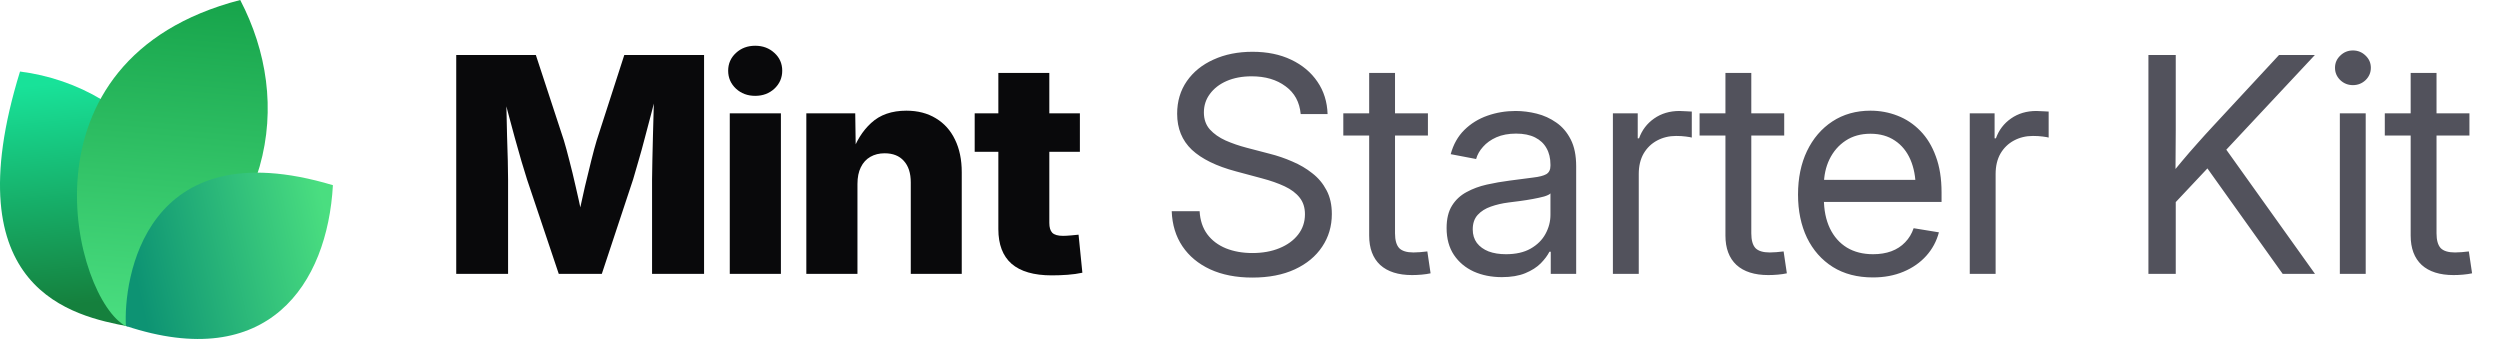
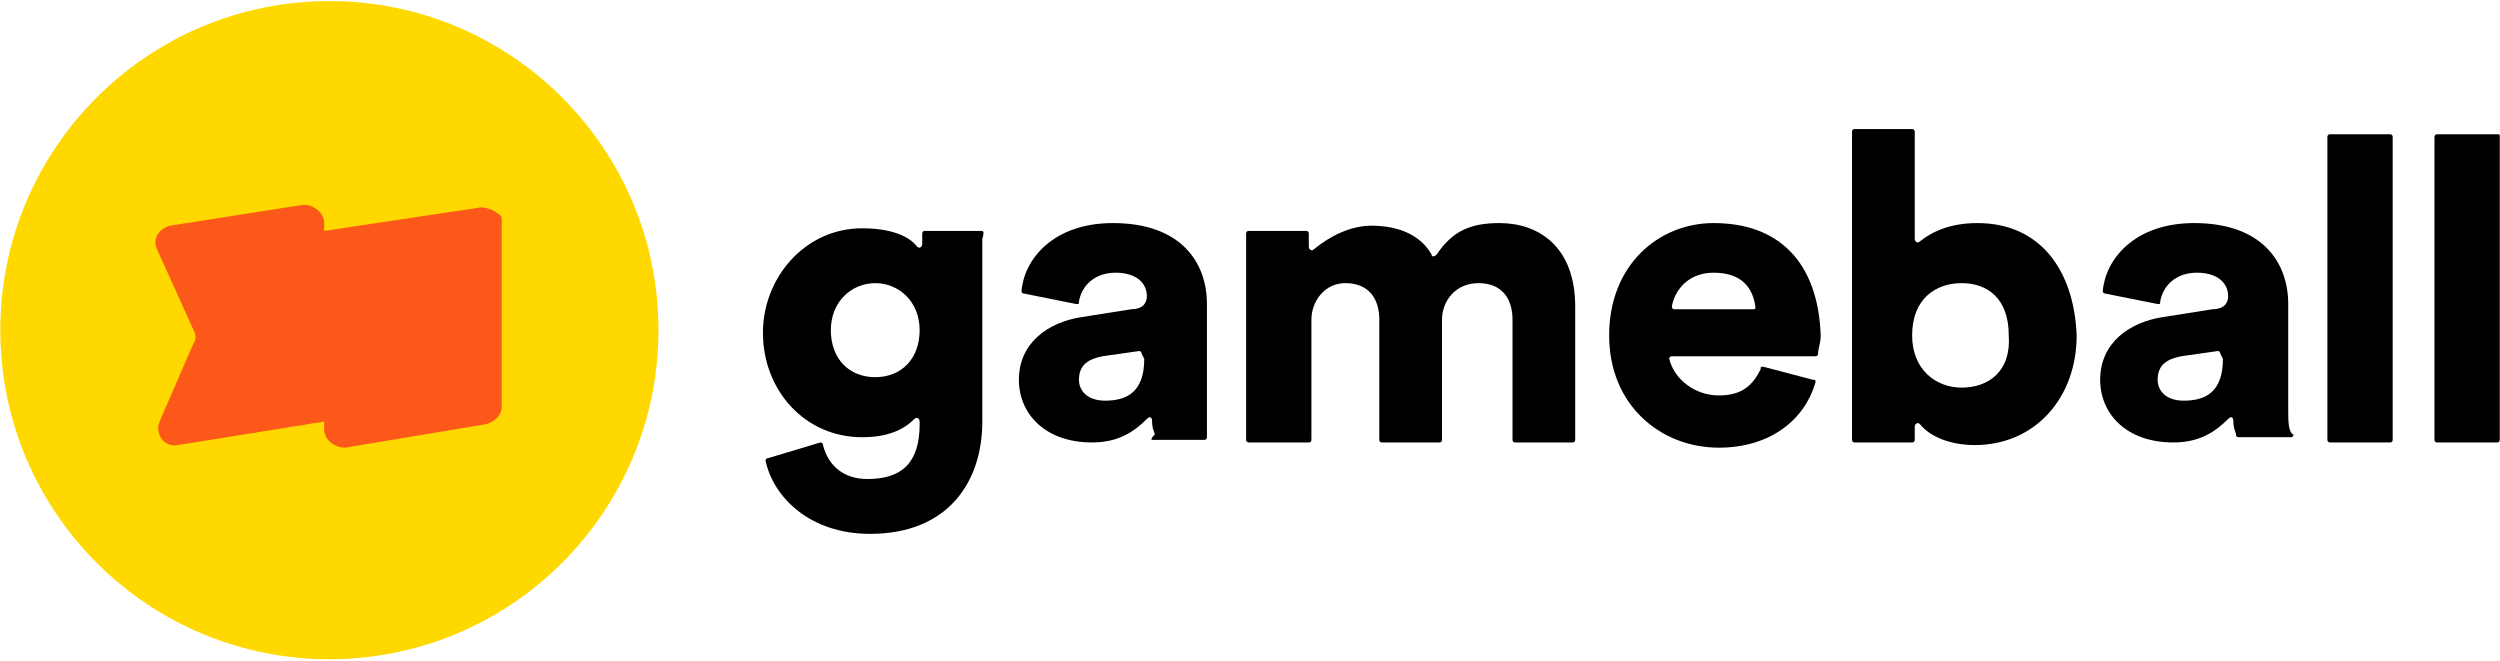
- <svg xmlns="http://www.w3.org/2000/svg" width="177" height="24" viewBox="0 0 177 24" fill="none">
-   <path d="M9.061 23.108C5.268 22.377 -3.391 20.627 1.417 5.064C9.634 6.099 16.973 14.064 9.061 23.108Z" fill="url(#paint0_linear_17557_2020)" />
-   <path d="M8.919 23.094C5.276 21.222 0.784 4.209 17.007 0C20.757 7.193 19.621 16.545 8.919 23.094Z" fill="url(#paint1_linear_17557_2020)" />
-   <path d="M8.914 23.079C8.735 19.882 10.159 9.085 23.57 13.111C23.181 20.123 18.984 26.418 8.914 23.079Z" fill="url(#paint2_linear_17557_2020)" />
-   <path d="M32.301 19.392V3.894H37.938L39.925 9.948C40.036 10.315 40.164 10.787 40.31 11.362C40.462 11.938 40.611 12.552 40.757 13.204C40.91 13.855 41.048 14.483 41.173 15.086C41.305 15.682 41.412 16.192 41.495 16.615H40.695C40.771 16.192 40.871 15.682 40.996 15.086C41.128 14.49 41.267 13.866 41.412 13.214C41.565 12.562 41.714 11.948 41.86 11.373C42.005 10.79 42.133 10.315 42.244 9.948L44.2 3.894H49.848V19.392H46.166V12.704C46.166 12.357 46.173 11.917 46.187 11.383C46.2 10.849 46.214 10.27 46.228 9.646C46.249 9.022 46.266 8.391 46.28 7.753C46.301 7.115 46.311 6.519 46.311 5.964H46.623C46.485 6.561 46.332 7.181 46.166 7.826C45.999 8.471 45.833 9.102 45.666 9.719C45.507 10.336 45.351 10.901 45.198 11.414C45.053 11.928 44.928 12.357 44.824 12.704L42.608 19.392H39.561L37.314 12.704C37.203 12.357 37.072 11.928 36.919 11.414C36.773 10.901 36.614 10.34 36.441 9.729C36.274 9.112 36.104 8.481 35.931 7.836C35.764 7.192 35.608 6.567 35.463 5.964H35.827C35.834 6.512 35.844 7.105 35.858 7.743C35.872 8.374 35.886 9.005 35.9 9.636C35.92 10.26 35.938 10.839 35.952 11.373C35.965 11.907 35.972 12.351 35.972 12.704V19.392H32.301ZM51.668 19.392V8.024H55.288V19.392H51.668ZM53.468 6.786C52.927 6.786 52.473 6.616 52.105 6.276C51.738 5.93 51.554 5.507 51.554 5.007C51.554 4.508 51.738 4.088 52.105 3.749C52.473 3.409 52.927 3.239 53.468 3.239C54.009 3.239 54.463 3.409 54.83 3.749C55.198 4.082 55.382 4.501 55.382 5.007C55.382 5.507 55.198 5.93 54.83 6.276C54.463 6.616 54.009 6.786 53.468 6.786ZM60.708 13.027V19.392H57.088V8.024H60.551L60.593 10.967H60.281C60.593 10.024 61.061 9.268 61.685 8.7C62.309 8.124 63.138 7.836 64.171 7.836C64.975 7.836 65.672 8.017 66.262 8.377C66.851 8.731 67.302 9.234 67.614 9.885C67.933 10.537 68.092 11.307 68.092 12.194V19.392H64.483V12.912C64.483 12.26 64.32 11.754 63.994 11.394C63.675 11.033 63.221 10.853 62.632 10.853C62.25 10.853 61.914 10.936 61.623 11.102C61.332 11.269 61.106 11.515 60.947 11.841C60.787 12.16 60.708 12.555 60.708 13.027ZM76.456 8.024V10.749H69.008V8.024H76.456ZM70.683 5.163H74.292V15.783C74.292 16.102 74.361 16.334 74.5 16.48C74.646 16.625 74.899 16.698 75.259 16.698C75.405 16.698 75.596 16.688 75.831 16.667C76.074 16.646 76.251 16.629 76.362 16.615L76.632 19.309C76.313 19.378 75.963 19.427 75.582 19.455C75.207 19.482 74.836 19.496 74.469 19.496C73.2 19.496 72.25 19.222 71.619 18.674C70.995 18.127 70.683 17.308 70.683 16.22V5.163Z" fill="#09090B" />
-   <path d="M88.667 19.652C87.523 19.652 86.528 19.458 85.682 19.07C84.843 18.681 84.188 18.137 83.716 17.437C83.245 16.736 82.992 15.908 82.957 14.951H84.933C84.968 15.596 85.148 16.14 85.474 16.584C85.8 17.021 86.24 17.354 86.795 17.582C87.35 17.804 87.974 17.915 88.667 17.915C89.388 17.915 90.026 17.801 90.581 17.572C91.143 17.343 91.583 17.024 91.902 16.615C92.228 16.199 92.391 15.717 92.391 15.169C92.391 14.698 92.266 14.306 92.017 13.994C91.767 13.675 91.413 13.408 90.956 13.193C90.498 12.978 89.954 12.787 89.323 12.621L87.502 12.132C86.123 11.765 85.082 11.255 84.382 10.603C83.689 9.944 83.342 9.095 83.342 8.055C83.342 7.174 83.571 6.404 84.028 5.746C84.486 5.087 85.117 4.577 85.921 4.217C86.726 3.849 87.645 3.666 88.678 3.666C89.718 3.666 90.63 3.853 91.413 4.227C92.204 4.602 92.824 5.122 93.275 5.787C93.726 6.446 93.965 7.209 93.993 8.076H92.089C92.013 7.23 91.656 6.574 91.018 6.11C90.387 5.638 89.586 5.403 88.615 5.403C87.95 5.403 87.36 5.513 86.847 5.735C86.341 5.957 85.946 6.262 85.661 6.651C85.377 7.032 85.235 7.469 85.235 7.961C85.235 8.447 85.377 8.849 85.661 9.168C85.946 9.48 86.317 9.74 86.774 9.948C87.232 10.149 87.724 10.319 88.251 10.457L89.884 10.884C90.439 11.023 90.977 11.206 91.496 11.435C92.023 11.657 92.495 11.934 92.911 12.267C93.334 12.593 93.67 12.995 93.92 13.474C94.17 13.945 94.294 14.504 94.294 15.149C94.294 16.015 94.066 16.788 93.608 17.468C93.157 18.148 92.512 18.681 91.673 19.07C90.834 19.458 89.832 19.652 88.667 19.652ZM101.097 8.024V9.594H95.106V8.024H101.097ZM96.937 5.163H98.767V16.521C98.767 17 98.865 17.347 99.059 17.562C99.26 17.77 99.6 17.874 100.078 17.874C100.21 17.874 100.366 17.867 100.546 17.853C100.733 17.832 100.903 17.815 101.056 17.801L101.285 19.351C101.097 19.392 100.886 19.423 100.65 19.444C100.414 19.465 100.189 19.475 99.974 19.475C98.996 19.475 98.244 19.236 97.717 18.758C97.197 18.272 96.937 17.579 96.937 16.677V5.163ZM106.33 19.621C105.595 19.621 104.932 19.489 104.343 19.226C103.754 18.955 103.285 18.564 102.939 18.05C102.592 17.53 102.419 16.896 102.419 16.147C102.419 15.495 102.547 14.965 102.804 14.556C103.06 14.146 103.403 13.828 103.833 13.599C104.263 13.363 104.742 13.186 105.269 13.068C105.796 12.95 106.333 12.857 106.881 12.787C107.574 12.69 108.132 12.617 108.555 12.569C108.978 12.52 109.287 12.441 109.481 12.33C109.675 12.212 109.772 12.014 109.772 11.737V11.654C109.772 11.203 109.679 10.815 109.492 10.489C109.311 10.163 109.041 9.91 108.68 9.729C108.32 9.549 107.872 9.459 107.338 9.459C106.805 9.459 106.34 9.546 105.945 9.719C105.556 9.892 105.241 10.118 104.998 10.395C104.755 10.665 104.593 10.953 104.509 11.258L102.71 10.915C102.897 10.222 103.22 9.65 103.677 9.199C104.135 8.748 104.679 8.412 105.31 8.19C105.941 7.968 106.607 7.857 107.307 7.857C107.8 7.857 108.295 7.92 108.795 8.044C109.301 8.169 109.765 8.381 110.188 8.679C110.611 8.97 110.951 9.369 111.208 9.875C111.464 10.374 111.593 11.005 111.593 11.768V19.392H109.793V17.822H109.7C109.568 18.085 109.363 18.359 109.086 18.643C108.809 18.921 108.444 19.153 107.994 19.34C107.543 19.527 106.988 19.621 106.33 19.621ZM106.621 17.998C107.321 17.998 107.904 17.867 108.368 17.603C108.84 17.333 109.19 16.986 109.419 16.563C109.654 16.133 109.772 15.682 109.772 15.211V13.692C109.703 13.769 109.554 13.841 109.325 13.911C109.096 13.973 108.829 14.032 108.524 14.088C108.226 14.143 107.921 14.192 107.609 14.233C107.304 14.275 107.033 14.309 106.798 14.337C106.354 14.393 105.938 14.49 105.549 14.628C105.168 14.76 104.86 14.954 104.624 15.211C104.388 15.467 104.27 15.811 104.27 16.241C104.27 16.615 104.367 16.934 104.561 17.198C104.762 17.461 105.04 17.662 105.393 17.801C105.747 17.933 106.156 17.998 106.621 17.998ZM114.193 19.392V8.024H115.951V9.792H116.045C116.253 9.209 116.61 8.741 117.116 8.388C117.622 8.034 118.219 7.857 118.905 7.857C119.058 7.857 119.217 7.864 119.384 7.878C119.55 7.885 119.682 7.892 119.779 7.899V9.74C119.716 9.719 119.578 9.695 119.363 9.667C119.155 9.639 118.922 9.625 118.666 9.625C118.174 9.625 117.726 9.733 117.324 9.948C116.922 10.163 116.603 10.471 116.367 10.874C116.138 11.276 116.024 11.758 116.024 12.319V19.392H114.193ZM126.322 8.024V9.594H120.33V8.024H126.322ZM122.161 5.163H123.992V16.521C123.992 17 124.089 17.347 124.283 17.562C124.484 17.77 124.824 17.874 125.302 17.874C125.434 17.874 125.59 17.867 125.77 17.853C125.958 17.832 126.127 17.815 126.28 17.801L126.509 19.351C126.322 19.392 126.11 19.423 125.874 19.444C125.639 19.465 125.413 19.475 125.198 19.475C124.221 19.475 123.468 19.236 122.941 18.758C122.421 18.272 122.161 17.579 122.161 16.677V5.163ZM132.604 19.642C131.502 19.642 130.555 19.396 129.765 18.903C128.974 18.404 128.364 17.714 127.934 16.834C127.511 15.946 127.3 14.927 127.3 13.775C127.3 12.611 127.511 11.584 127.934 10.697C128.364 9.802 128.964 9.102 129.734 8.596C130.51 8.089 131.408 7.836 132.428 7.836C133.1 7.836 133.738 7.954 134.341 8.19C134.952 8.426 135.489 8.783 135.954 9.261C136.425 9.74 136.793 10.343 137.056 11.071C137.327 11.792 137.462 12.645 137.462 13.63V14.296H128.433V12.735H136.463L135.631 13.297C135.631 12.541 135.506 11.876 135.257 11.3C135.007 10.725 134.643 10.277 134.165 9.958C133.686 9.632 133.107 9.469 132.428 9.469C131.748 9.469 131.162 9.632 130.67 9.958C130.177 10.284 129.796 10.725 129.526 11.279C129.262 11.827 129.13 12.441 129.13 13.12V14.046C129.13 14.864 129.273 15.572 129.557 16.168C129.841 16.757 130.243 17.211 130.763 17.53C131.283 17.842 131.901 17.998 132.615 17.998C133.093 17.998 133.523 17.929 133.905 17.79C134.293 17.645 134.619 17.433 134.882 17.156C135.153 16.879 135.354 16.546 135.486 16.157L137.275 16.449C137.108 17.08 136.81 17.634 136.38 18.113C135.95 18.591 135.413 18.966 134.768 19.236C134.123 19.507 133.402 19.642 132.604 19.642ZM139.459 19.392V8.024H141.217V9.792H141.311C141.519 9.209 141.876 8.741 142.382 8.388C142.888 8.034 143.485 7.857 144.171 7.857C144.324 7.857 144.483 7.864 144.649 7.878C144.816 7.885 144.948 7.892 145.045 7.899V9.74C144.982 9.719 144.844 9.695 144.629 9.667C144.421 9.639 144.188 9.625 143.932 9.625C143.439 9.625 142.992 9.733 142.59 9.948C142.188 10.163 141.869 10.471 141.633 10.874C141.404 11.276 141.29 11.758 141.29 12.319V19.392H139.459ZM153.429 14.961V12.715C153.783 12.257 154.136 11.82 154.49 11.404C154.844 10.981 155.204 10.565 155.572 10.156C155.939 9.74 156.314 9.327 156.695 8.918L161.355 3.894H163.893L157.277 10.967H157.184L153.429 14.961ZM152.108 19.392V3.894H154.043V9.241L154.022 12.559L154.043 13.505V19.392H152.108ZM161.615 19.392L155.967 11.477L157.173 9.969L163.903 19.392H161.615ZM165.661 19.392V8.024H167.492V19.392H165.661ZM166.587 6.027C166.24 6.027 165.942 5.909 165.692 5.673C165.443 5.43 165.318 5.139 165.318 4.799C165.318 4.459 165.443 4.172 165.692 3.936C165.942 3.693 166.24 3.572 166.587 3.572C166.934 3.572 167.232 3.693 167.482 3.936C167.731 4.172 167.856 4.459 167.856 4.799C167.856 5.139 167.731 5.43 167.482 5.673C167.232 5.909 166.934 6.027 166.587 6.027ZM174.836 8.024V9.594H168.844V8.024H174.836ZM170.675 5.163H172.506V16.521C172.506 17 172.603 17.347 172.797 17.562C172.998 17.77 173.338 17.874 173.816 17.874C173.948 17.874 174.104 17.867 174.284 17.853C174.472 17.832 174.641 17.815 174.794 17.801L175.023 19.351C174.836 19.392 174.624 19.423 174.388 19.444C174.153 19.465 173.927 19.475 173.712 19.475C172.735 19.475 171.982 19.236 171.455 18.758C170.935 18.272 170.675 17.579 170.675 16.677V5.163Z" fill="#52525C" />
-   <defs>
-     <linearGradient id="paint0_linear_17557_2020" x1="3.776" y1="5.916" x2="5.232" y2="21.559" gradientUnits="userSpaceOnUse">
-       <stop stop-color="#18E299" />
-       <stop offset="1" stop-color="#15803D" />
-     </linearGradient>
-     <linearGradient id="paint1_linear_17557_2020" x1="12.171" y1="-0.718" x2="10.19" y2="22.983" gradientUnits="userSpaceOnUse">
-       <stop stop-color="#16A34A" />
-       <stop offset="1" stop-color="#4ADE80" />
-     </linearGradient>
-     <linearGradient id="paint2_linear_17557_2020" x1="23.133" y1="15.353" x2="9.338" y2="18.52" gradientUnits="userSpaceOnUse">
-       <stop stop-color="#4ADE80" />
-       <stop offset="1" stop-color="#0D9373" />
-     </linearGradient>
-   </defs>
+ <svg xmlns="http://www.w3.org/2000/svg" width="1965" height="519" viewBox="0 0 1965 519" fill="none">
+   <path d="M258.894 518.147C401.748 518.147 517.554 402.347 517.554 259.5C517.554 116.653 401.748 0.853 258.894 0.853C116.04 0.853 0.233 116.653 0.233 259.5C0.233 402.347 116.04 518.147 258.894 518.147Z" fill="#FFD800" />
+   <path d="M772.108 181.495H726.945C724.892 181.495 724.892 183.548 724.892 183.548V191.759C724.892 193.812 722.84 195.864 720.787 193.812C714.628 185.601 700.258 179.442 677.677 179.442C632.514 179.442 599.668 218.445 599.668 261.552C599.668 306.713 632.514 343.663 677.677 343.663C698.205 343.663 710.522 337.504 718.734 329.293C720.787 327.241 722.84 329.293 722.84 331.346V333.399C722.84 364.19 708.47 376.507 681.782 376.507C663.307 376.507 650.99 366.243 646.884 349.821C646.884 347.768 644.831 347.768 644.831 347.768L603.774 360.085C601.721 360.085 601.721 362.137 601.721 362.137C607.879 390.876 636.619 419.614 683.835 419.614C745.421 419.614 772.108 378.559 772.108 331.346V187.653C774.161 181.495 772.108 181.495 772.108 181.495ZM687.941 296.449C667.412 296.449 653.042 282.08 653.042 259.5C653.042 236.919 669.465 222.55 687.941 222.55C706.417 222.55 722.84 236.919 722.84 259.5C722.84 282.08 708.47 296.449 687.941 296.449Z" fill="black" />
+   <path d="M948.654 321.082V238.972C948.654 206.128 928.126 175.337 874.752 175.337C827.536 175.337 804.954 204.075 802.901 228.708C802.901 230.761 804.954 230.761 804.954 230.761L846.011 238.972C848.064 238.972 848.064 238.972 848.064 236.919C850.117 224.603 860.382 214.339 876.804 214.339C893.227 214.339 901.439 222.55 901.439 232.814C901.439 238.972 897.333 243.078 889.122 243.078L850.117 249.236C823.43 253.341 800.849 269.764 800.849 298.502C800.849 325.188 821.377 347.768 858.329 347.768C878.857 347.768 891.174 339.557 901.439 329.293C903.492 327.241 905.544 327.241 905.544 331.346C905.544 337.504 907.597 339.557 907.597 341.61C903.492 345.715 905.544 345.715 905.544 345.715H946.602C948.654 345.715 948.654 343.663 948.654 343.663C948.654 339.557 948.654 331.346 948.654 321.082ZM899.386 282.08C899.386 308.766 885.016 314.924 868.593 314.924C854.223 314.924 848.064 306.713 848.064 298.502C848.064 286.186 856.276 282.08 866.54 280.027L895.28 275.922C897.333 275.922 897.333 277.975 897.333 277.975L899.386 282.08Z" fill="black" />
+   <path d="M1178.57 175.337C1155.99 175.337 1141.62 181.495 1129.31 199.97C1127.25 202.023 1125.2 202.023 1125.2 199.97C1116.99 185.601 1100.57 177.39 1077.98 177.39C1061.56 177.39 1045.14 185.601 1032.82 195.864C1030.77 197.917 1028.72 195.864 1028.72 193.812V183.548C1028.72 181.495 1026.66 181.495 1026.66 181.495H981.5C979.447 181.495 979.447 183.548 979.447 183.548V345.715C979.447 347.768 981.5 347.768 981.5 347.768H1028.72C1030.77 347.768 1030.77 345.715 1030.77 345.715V251.289C1030.77 236.919 1041.03 222.55 1057.46 222.55C1075.93 222.55 1084.14 234.867 1084.14 251.289V345.715C1084.14 347.768 1086.2 347.768 1086.2 347.768H1131.36C1133.41 347.768 1133.41 345.715 1133.41 345.715V251.289C1133.41 236.919 1143.68 222.55 1162.15 222.55C1180.63 222.55 1188.84 234.867 1188.84 251.289V345.715C1188.84 347.768 1190.89 347.768 1190.89 347.768H1236.05C1238.11 347.768 1238.11 345.715 1238.11 345.715V241.025C1238.11 193.812 1209.37 175.337 1178.57 175.337Z" fill="black" />
+   <path d="M1346.91 175.337C1303.8 175.337 1264.79 208.181 1264.79 263.605C1264.79 319.03 1305.85 351.874 1351.01 351.874C1392.07 351.874 1418.76 329.293 1426.97 300.555C1426.97 298.502 1426.97 298.502 1424.92 298.502L1385.91 288.238C1383.86 288.238 1383.86 288.238 1383.86 290.291C1377.7 302.608 1369.49 310.819 1351.01 310.819C1332.54 310.819 1316.12 298.502 1312.01 282.08C1312.01 280.027 1314.06 280.027 1314.06 280.027H1426.97C1429.02 280.027 1429.02 277.975 1429.02 277.975C1429.02 273.869 1431.08 269.764 1431.08 263.605C1429.02 206.128 1398.23 175.337 1346.91 175.337ZM1377.7 243.078H1316.12C1314.06 243.078 1314.06 241.025 1314.06 241.025C1316.12 228.708 1326.38 214.339 1346.91 214.339C1369.49 214.339 1377.7 226.656 1379.75 241.025C1379.75 243.078 1379.75 243.078 1377.7 243.078Z" fill="black" />
+   <path d="M1554.25 175.337C1533.72 175.337 1519.35 181.495 1509.08 189.706C1507.03 191.759 1504.98 189.706 1504.98 187.654V103.491C1504.98 101.438 1502.93 101.438 1502.93 101.438H1457.76C1455.71 101.438 1455.71 103.491 1455.71 103.491V345.715C1455.71 347.768 1457.76 347.768 1457.76 347.768H1502.93C1504.98 347.768 1504.98 345.715 1504.98 345.715V335.452C1504.98 333.399 1507.03 331.346 1509.08 333.399C1517.3 343.663 1533.72 349.821 1552.19 349.821C1599.41 349.821 1632.26 312.871 1632.26 263.605C1630.2 212.287 1603.52 175.337 1554.25 175.337ZM1541.93 304.66C1521.4 304.66 1502.93 290.291 1502.93 263.605C1502.93 234.867 1521.4 222.55 1541.93 222.55C1562.46 222.55 1578.88 234.867 1578.88 263.605C1580.93 292.344 1562.46 304.66 1541.93 304.66Z" fill="black" />
+   <path d="M1798.54 321.082V238.972C1798.54 206.128 1778.01 175.337 1724.64 175.337C1677.42 175.337 1654.84 204.075 1652.79 228.708C1652.79 230.761 1654.84 230.761 1654.84 230.761L1695.9 238.972C1697.95 238.972 1697.95 238.972 1697.95 236.919C1700 224.603 1710.27 214.339 1726.69 214.339C1743.11 214.339 1751.32 222.55 1751.32 232.814C1751.32 238.972 1747.22 243.078 1739.01 243.078L1700 249.236C1673.31 253.341 1650.73 269.764 1650.73 298.502C1650.73 325.188 1671.26 347.768 1708.21 347.768C1728.74 347.768 1741.06 339.557 1751.32 329.293C1753.38 327.241 1755.43 327.241 1755.43 331.346C1755.43 337.504 1757.48 339.557 1757.48 341.61C1757.48 343.663 1759.53 343.663 1759.53 343.663H1800.59C1802.64 343.663 1802.64 341.61 1802.64 341.61C1798.54 339.557 1798.54 331.346 1798.54 321.082ZM1747.22 282.08C1747.22 308.766 1732.85 314.924 1716.42 314.924C1702.05 314.924 1695.9 306.713 1695.9 298.502C1695.9 286.186 1704.11 282.08 1714.37 280.027L1743.11 275.922C1745.16 275.922 1745.16 277.975 1745.16 277.975L1747.22 282.08Z" fill="black" />
+   <path d="M1878.6 105.543H1831.38C1829.33 105.543 1829.33 107.596 1829.33 107.596V345.715C1829.33 347.768 1831.38 347.768 1831.38 347.768H1878.6C1880.65 347.768 1880.65 345.715 1880.65 345.715V107.596C1880.65 105.543 1878.6 105.543 1878.6 105.543Z" fill="black" />
+   <path d="M1962.77 105.543H1915.55C1913.5 105.543 1913.5 107.596 1913.5 107.596V345.715C1913.5 347.768 1915.55 347.768 1915.55 347.768H1962.77C1964.82 347.768 1964.82 345.715 1964.82 345.715V107.596C1964.82 105.543 1964.82 105.543 1962.77 105.543Z" fill="black" />
+   <path d="M377.959 163.021L254.788 181.495V175.337C254.788 167.126 246.576 160.968 238.365 160.968L133.669 177.39C125.457 179.443 119.299 187.654 123.405 195.865L152.145 259.5C154.197 263.605 154.197 267.711 152.145 269.764L125.457 331.346C121.352 341.61 129.563 351.874 139.827 349.821L254.788 331.346V337.505C254.788 345.715 262.999 351.874 271.21 351.874L382.065 333.399C388.223 331.346 394.382 327.241 394.382 319.03V171.232C394.382 169.179 386.171 163.021 377.959 163.021Z" fill="#FB5819" />
</svg>
